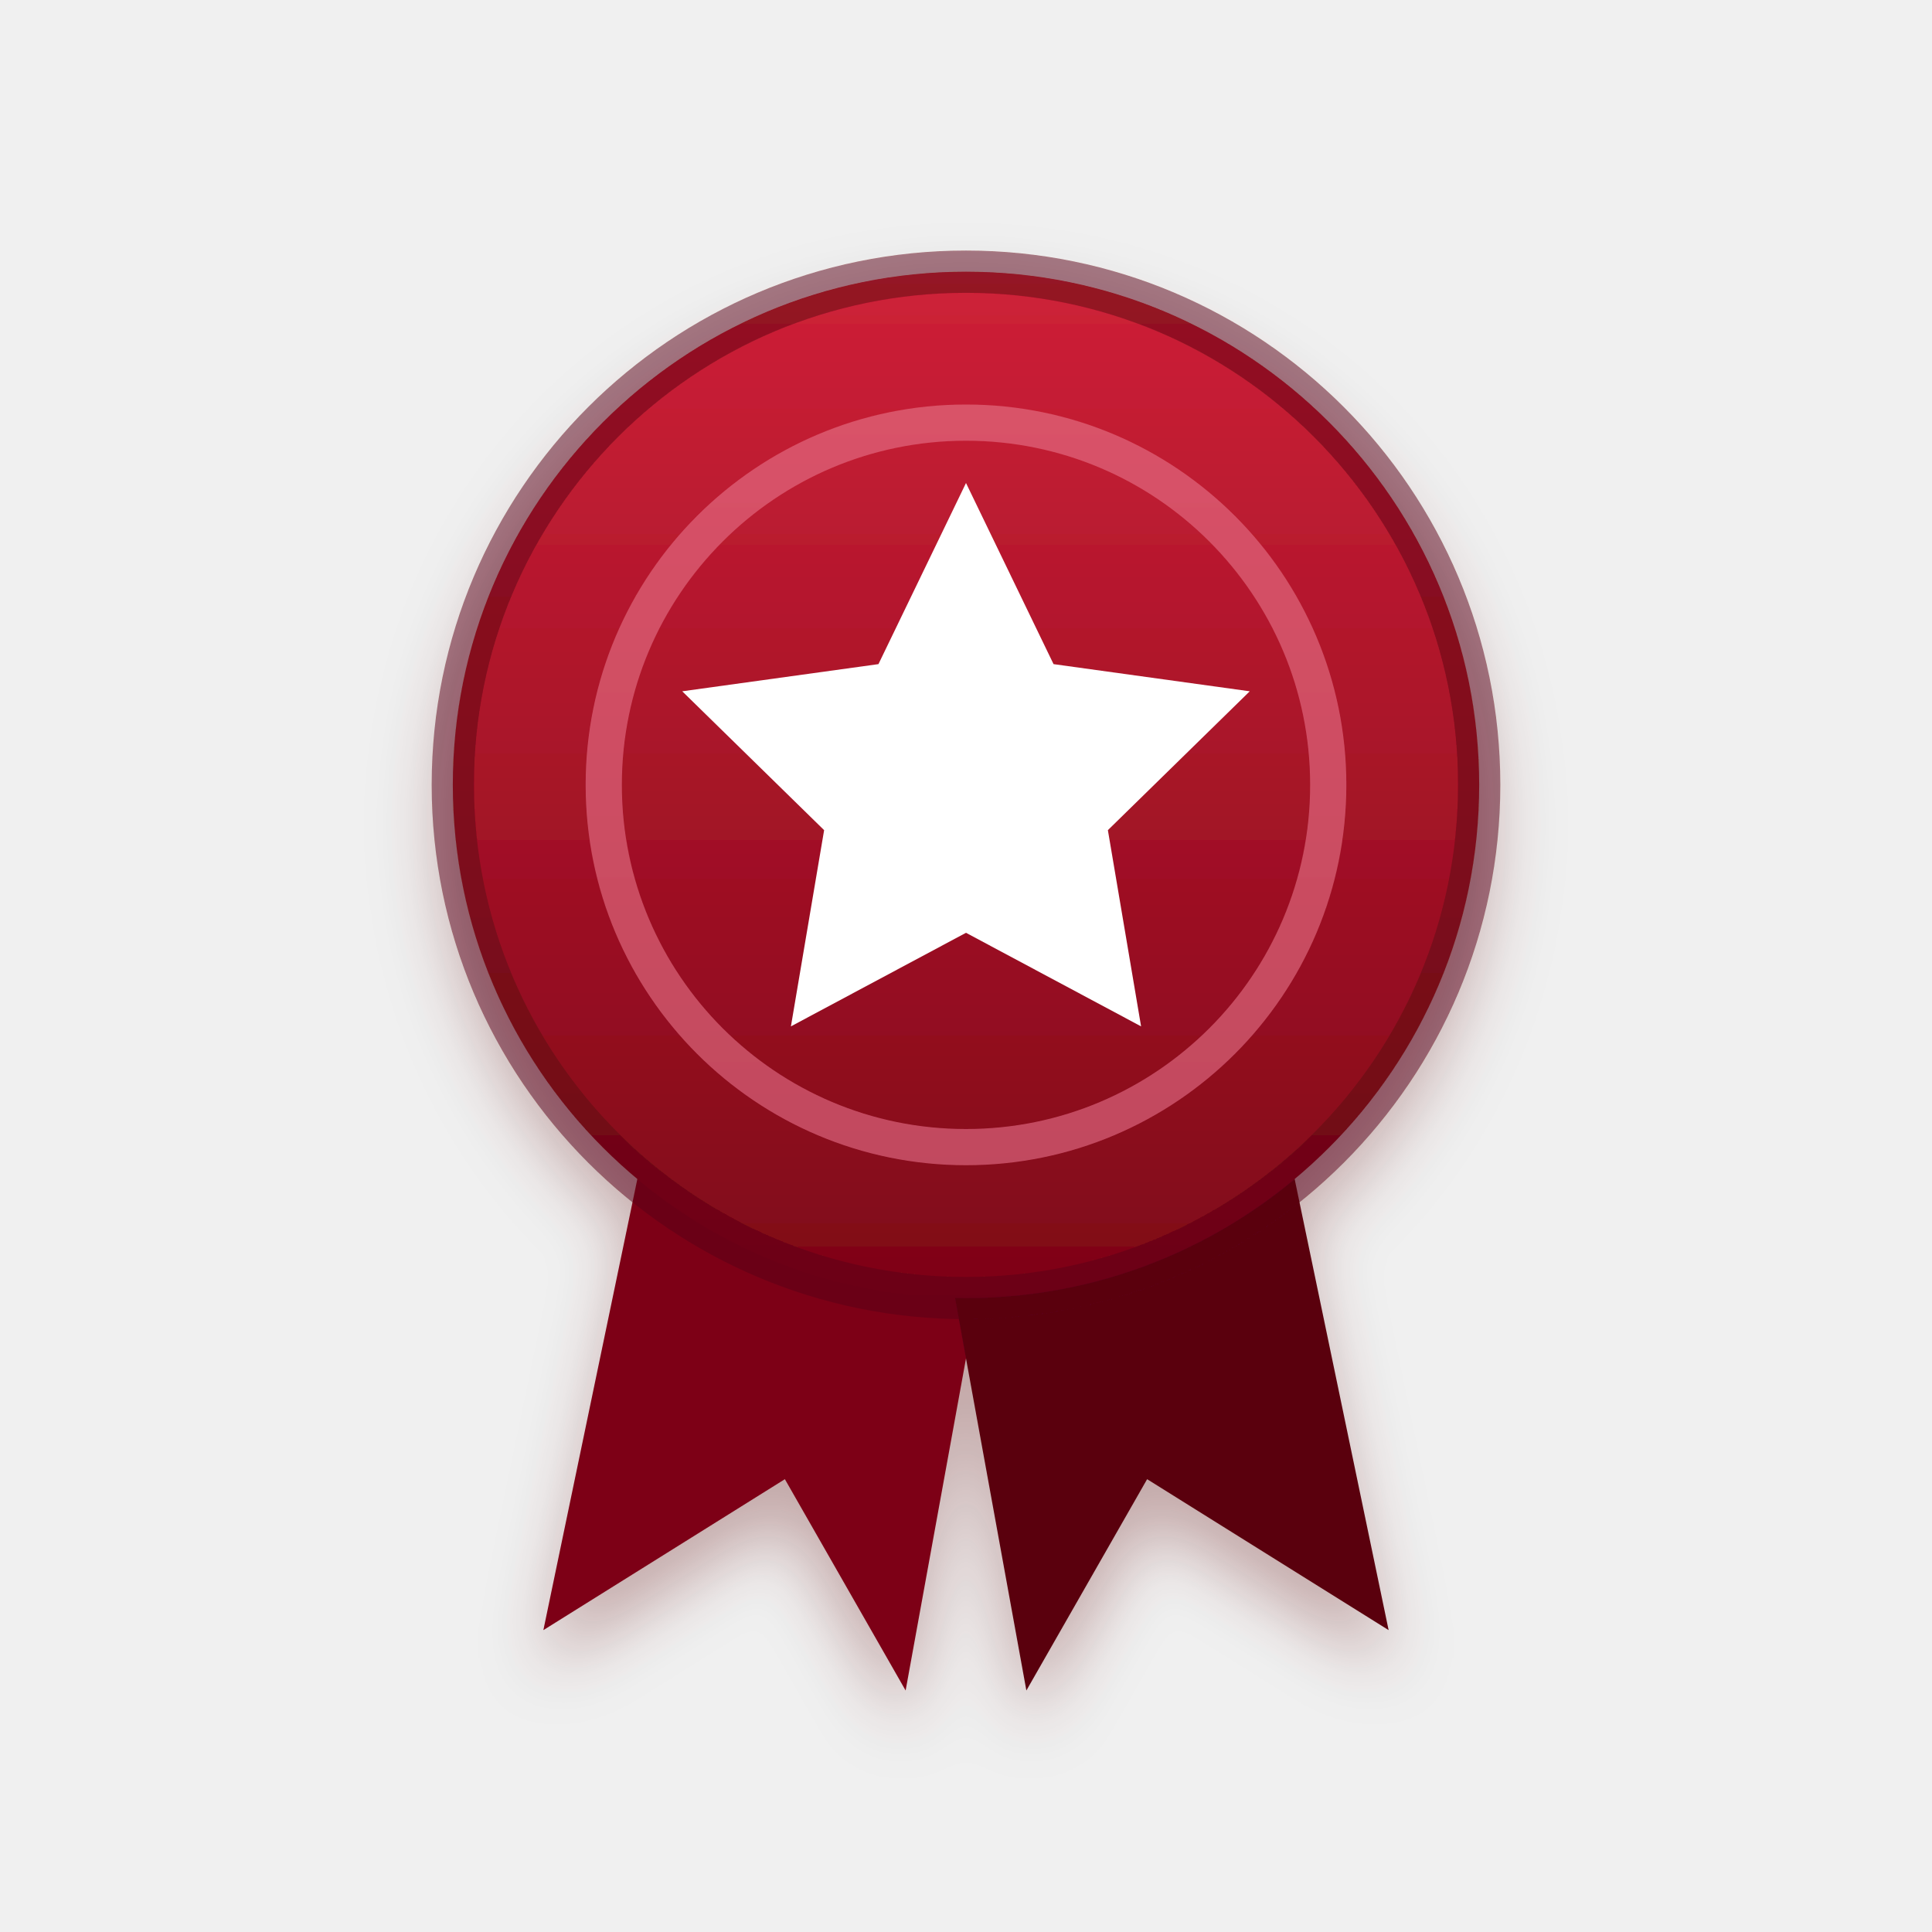
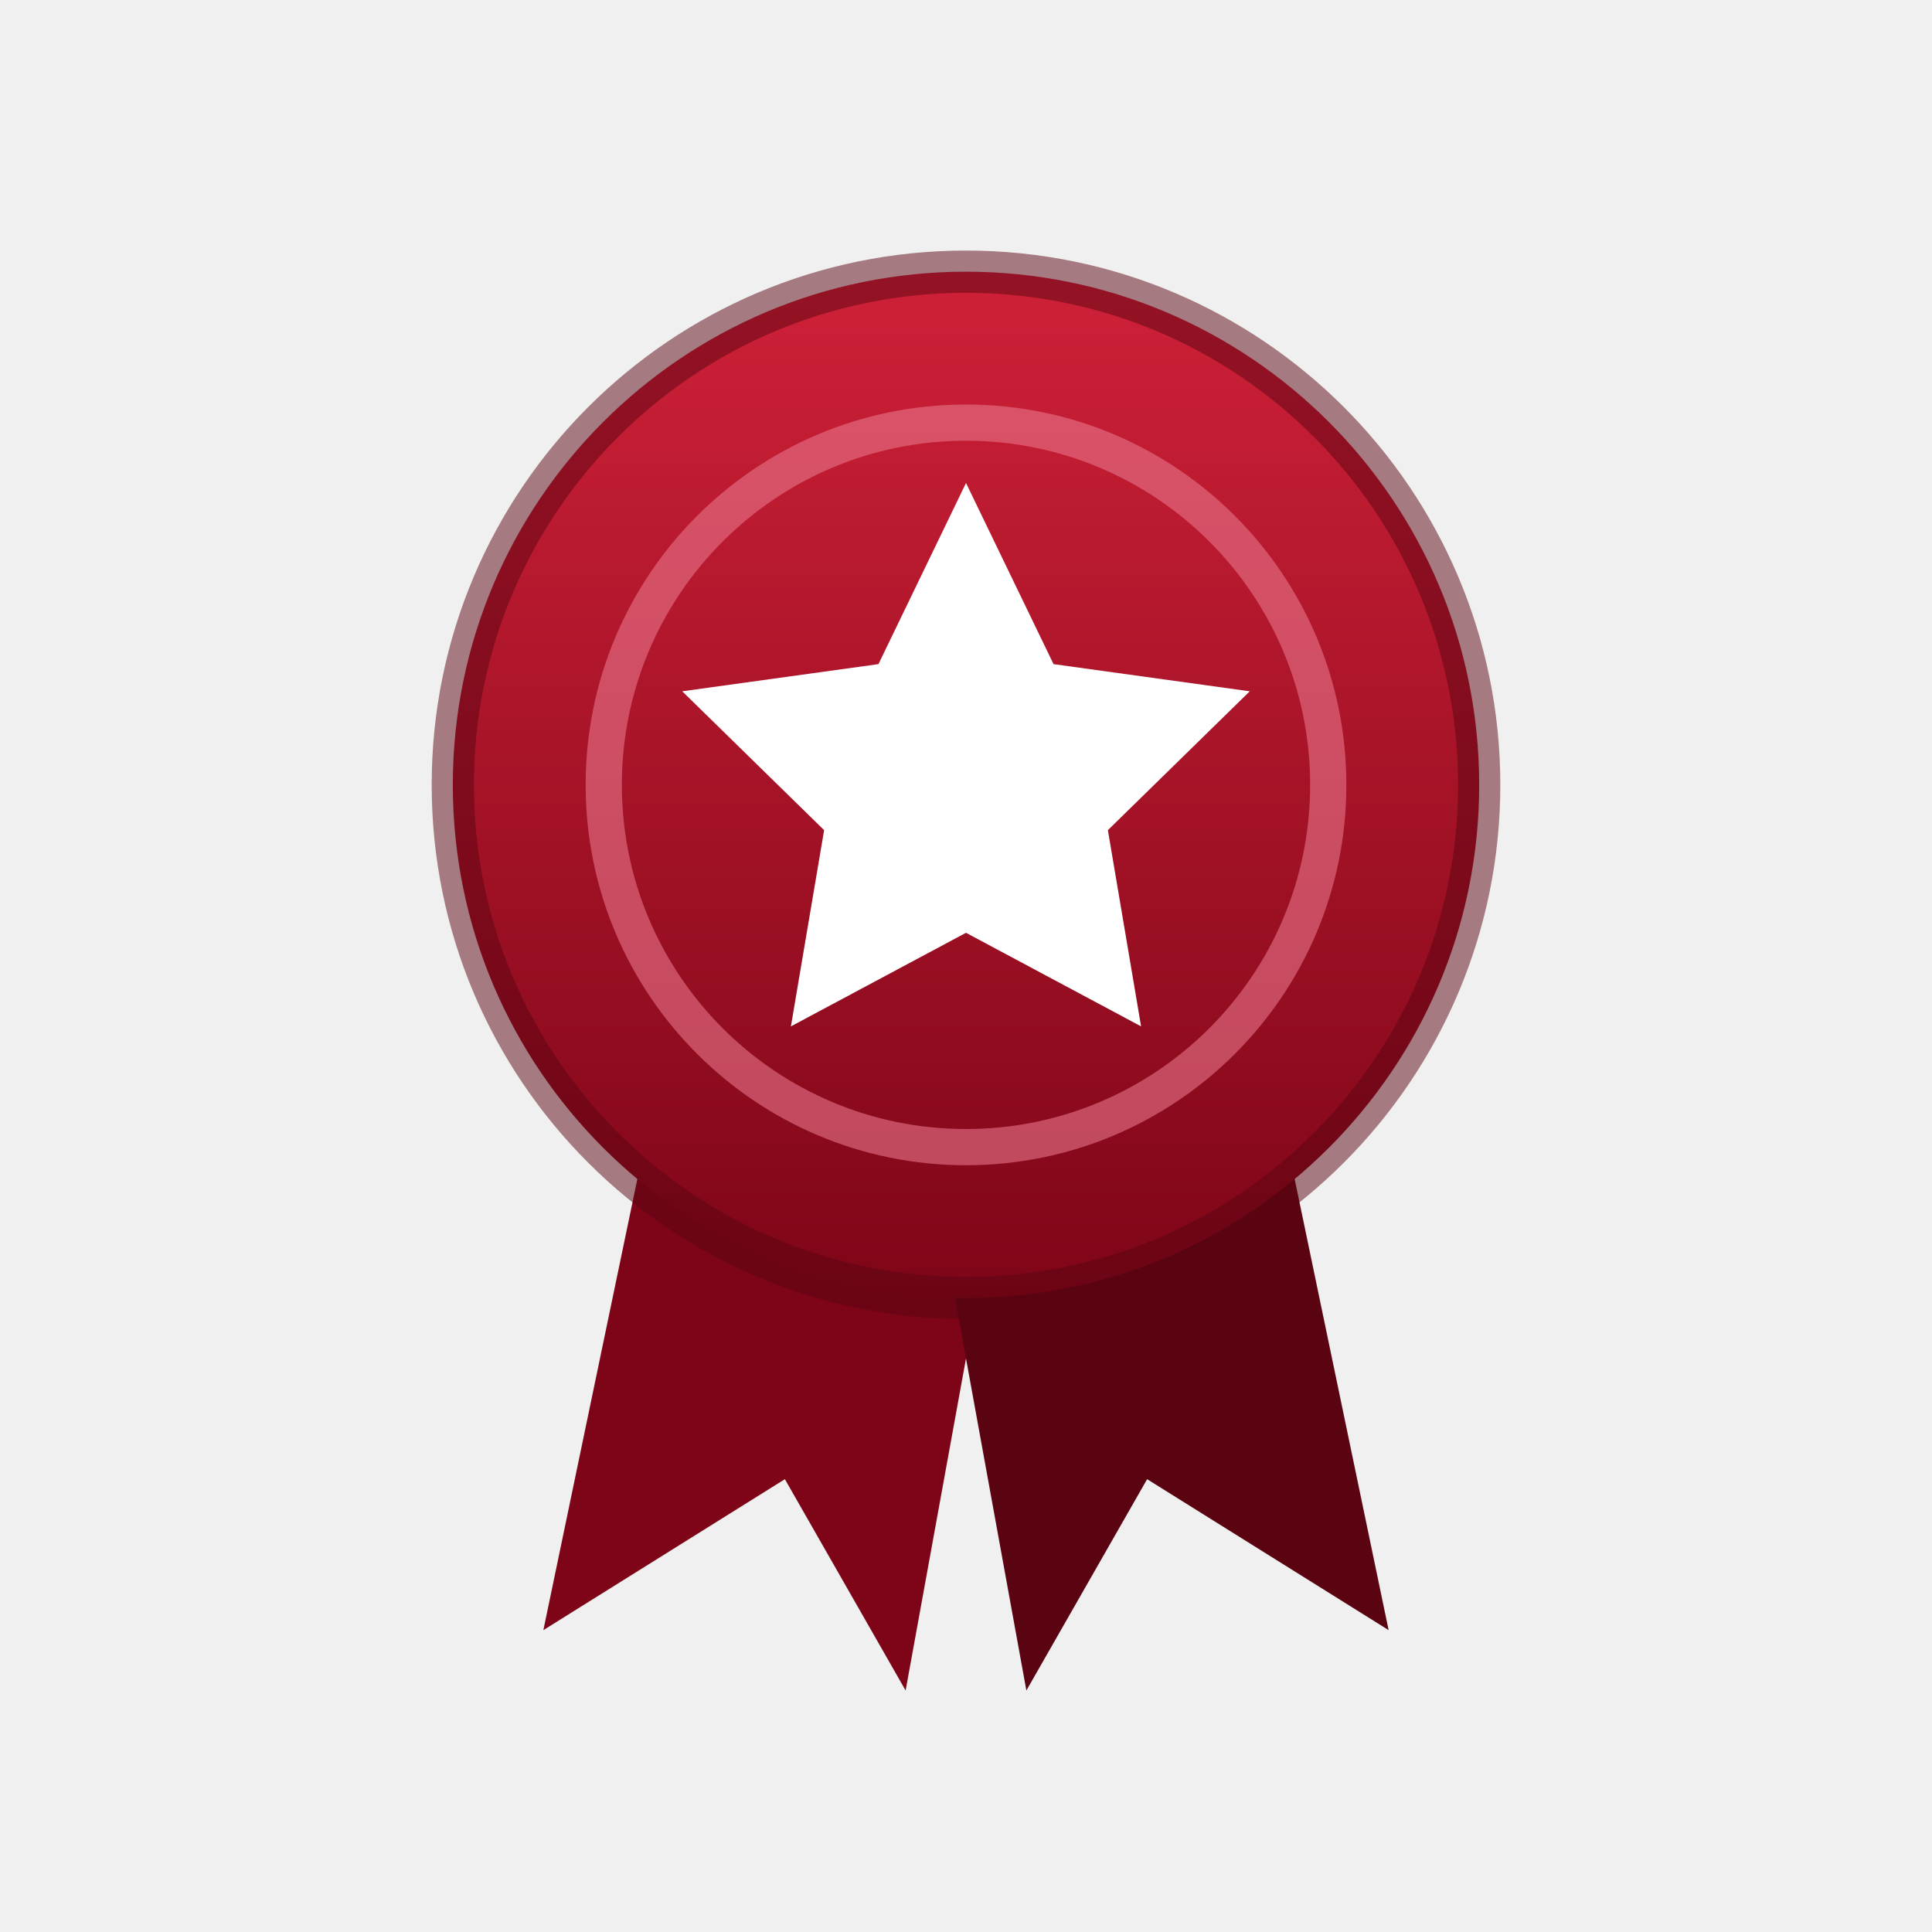
<svg xmlns="http://www.w3.org/2000/svg" viewBox="0 0 64 64" width="256" height="256">
  <defs>
    <linearGradient id="grRed" x1="0" y1="0" x2="0" y2="1">
      <stop offset="0" stop-color="#cf2138" />
      <stop offset="1" stop-color="#7d0517" />
    </linearGradient>
-     <filter id="ds" x="-30%" y="-30%" width="160%" height="170%">
-       <feDropShadow dx="0" dy="1.3" stdDeviation="1.1" flood-color="#5a0411" flood-opacity="0.3" />
-     </filter>
  </defs>
-   <g filter="url(#ds)">
+   <g>
    <path d="M23 30 L18 54 L26 49 L30 56 L34 34 Z" fill="#7d0517" />
    <path d="M41 30 L46 54 L38 49 L34 56 L30 34 Z" fill="#5a0411" />
    <circle cx="32" cy="26" r="17" fill="url(#grRed)" />
    <circle cx="32" cy="26" r="17" fill="none" stroke="#5a0411" stroke-width="1.4" opacity=".5" />
    <circle cx="32" cy="26" r="12" fill="none" stroke="#e8758a" stroke-width="1.2" opacity=".6" />
    <path d="M32 16 l2.9 6 6.5 .9 -4.7 4.6 1.1 6.5 -5.8 -3.1 -5.8 3.1 1.1 -6.5 -4.7 -4.6 6.5 -.9Z" fill="#fff" />
  </g>
</svg>
